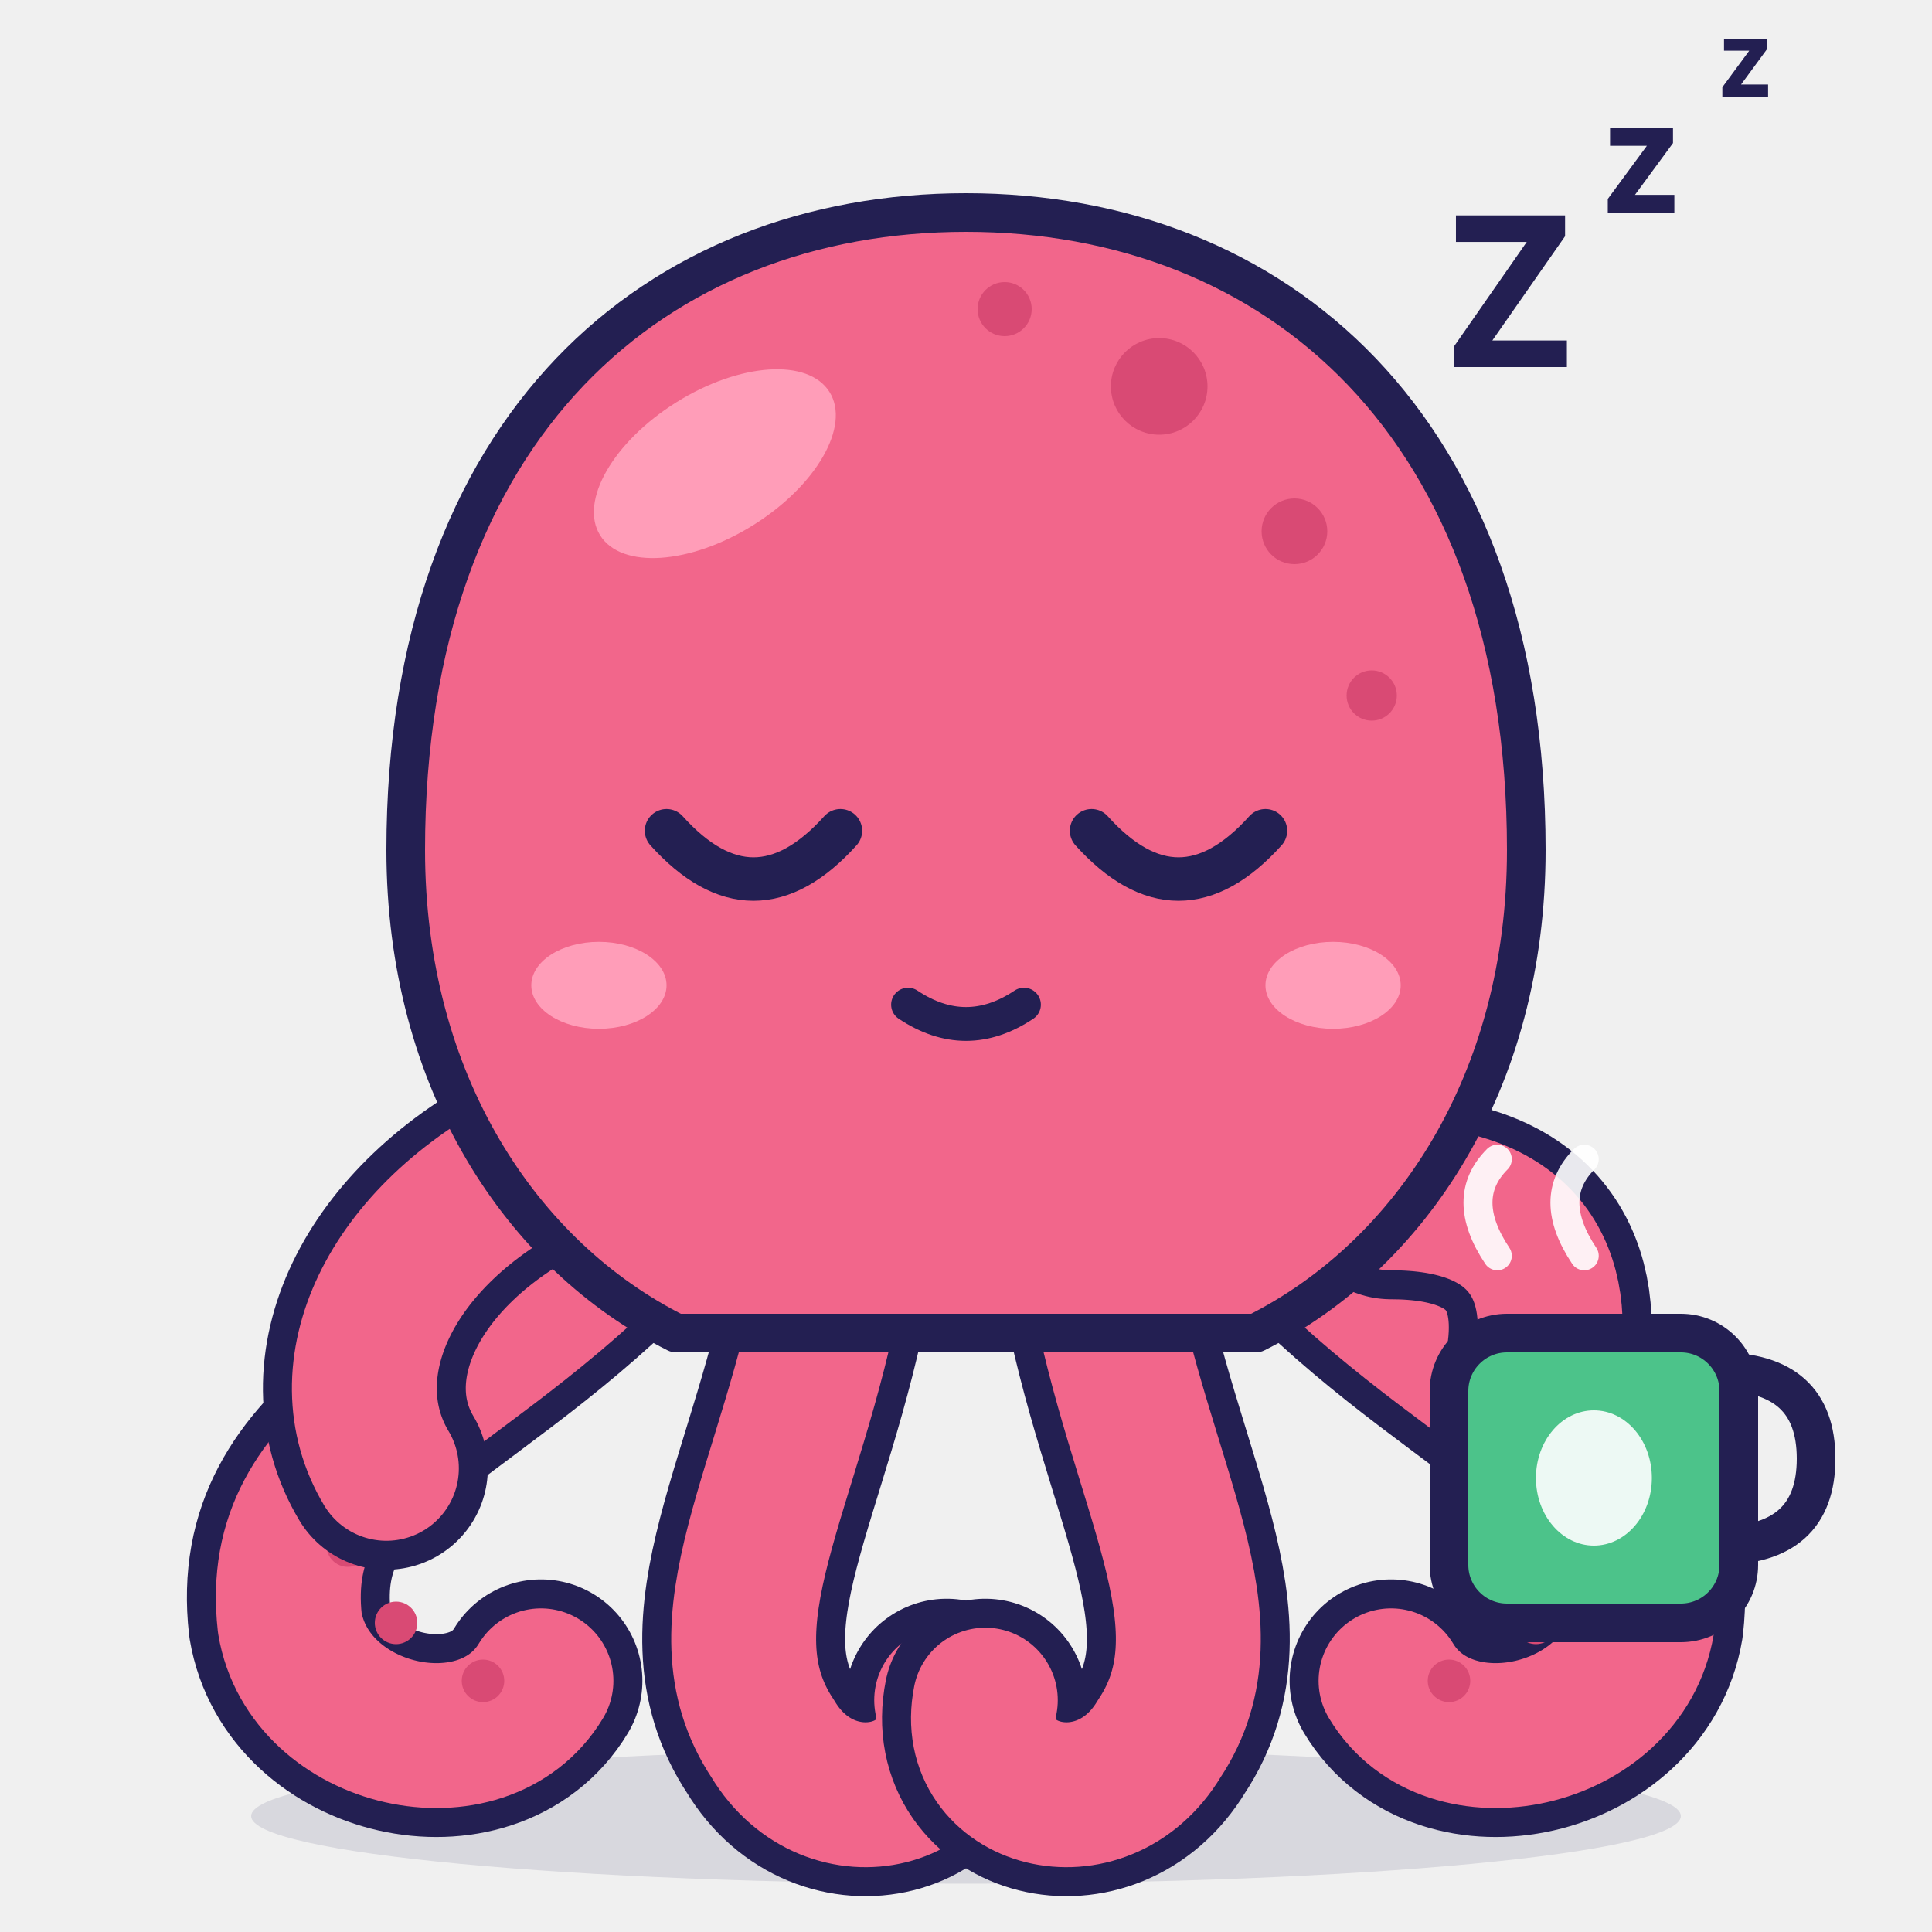
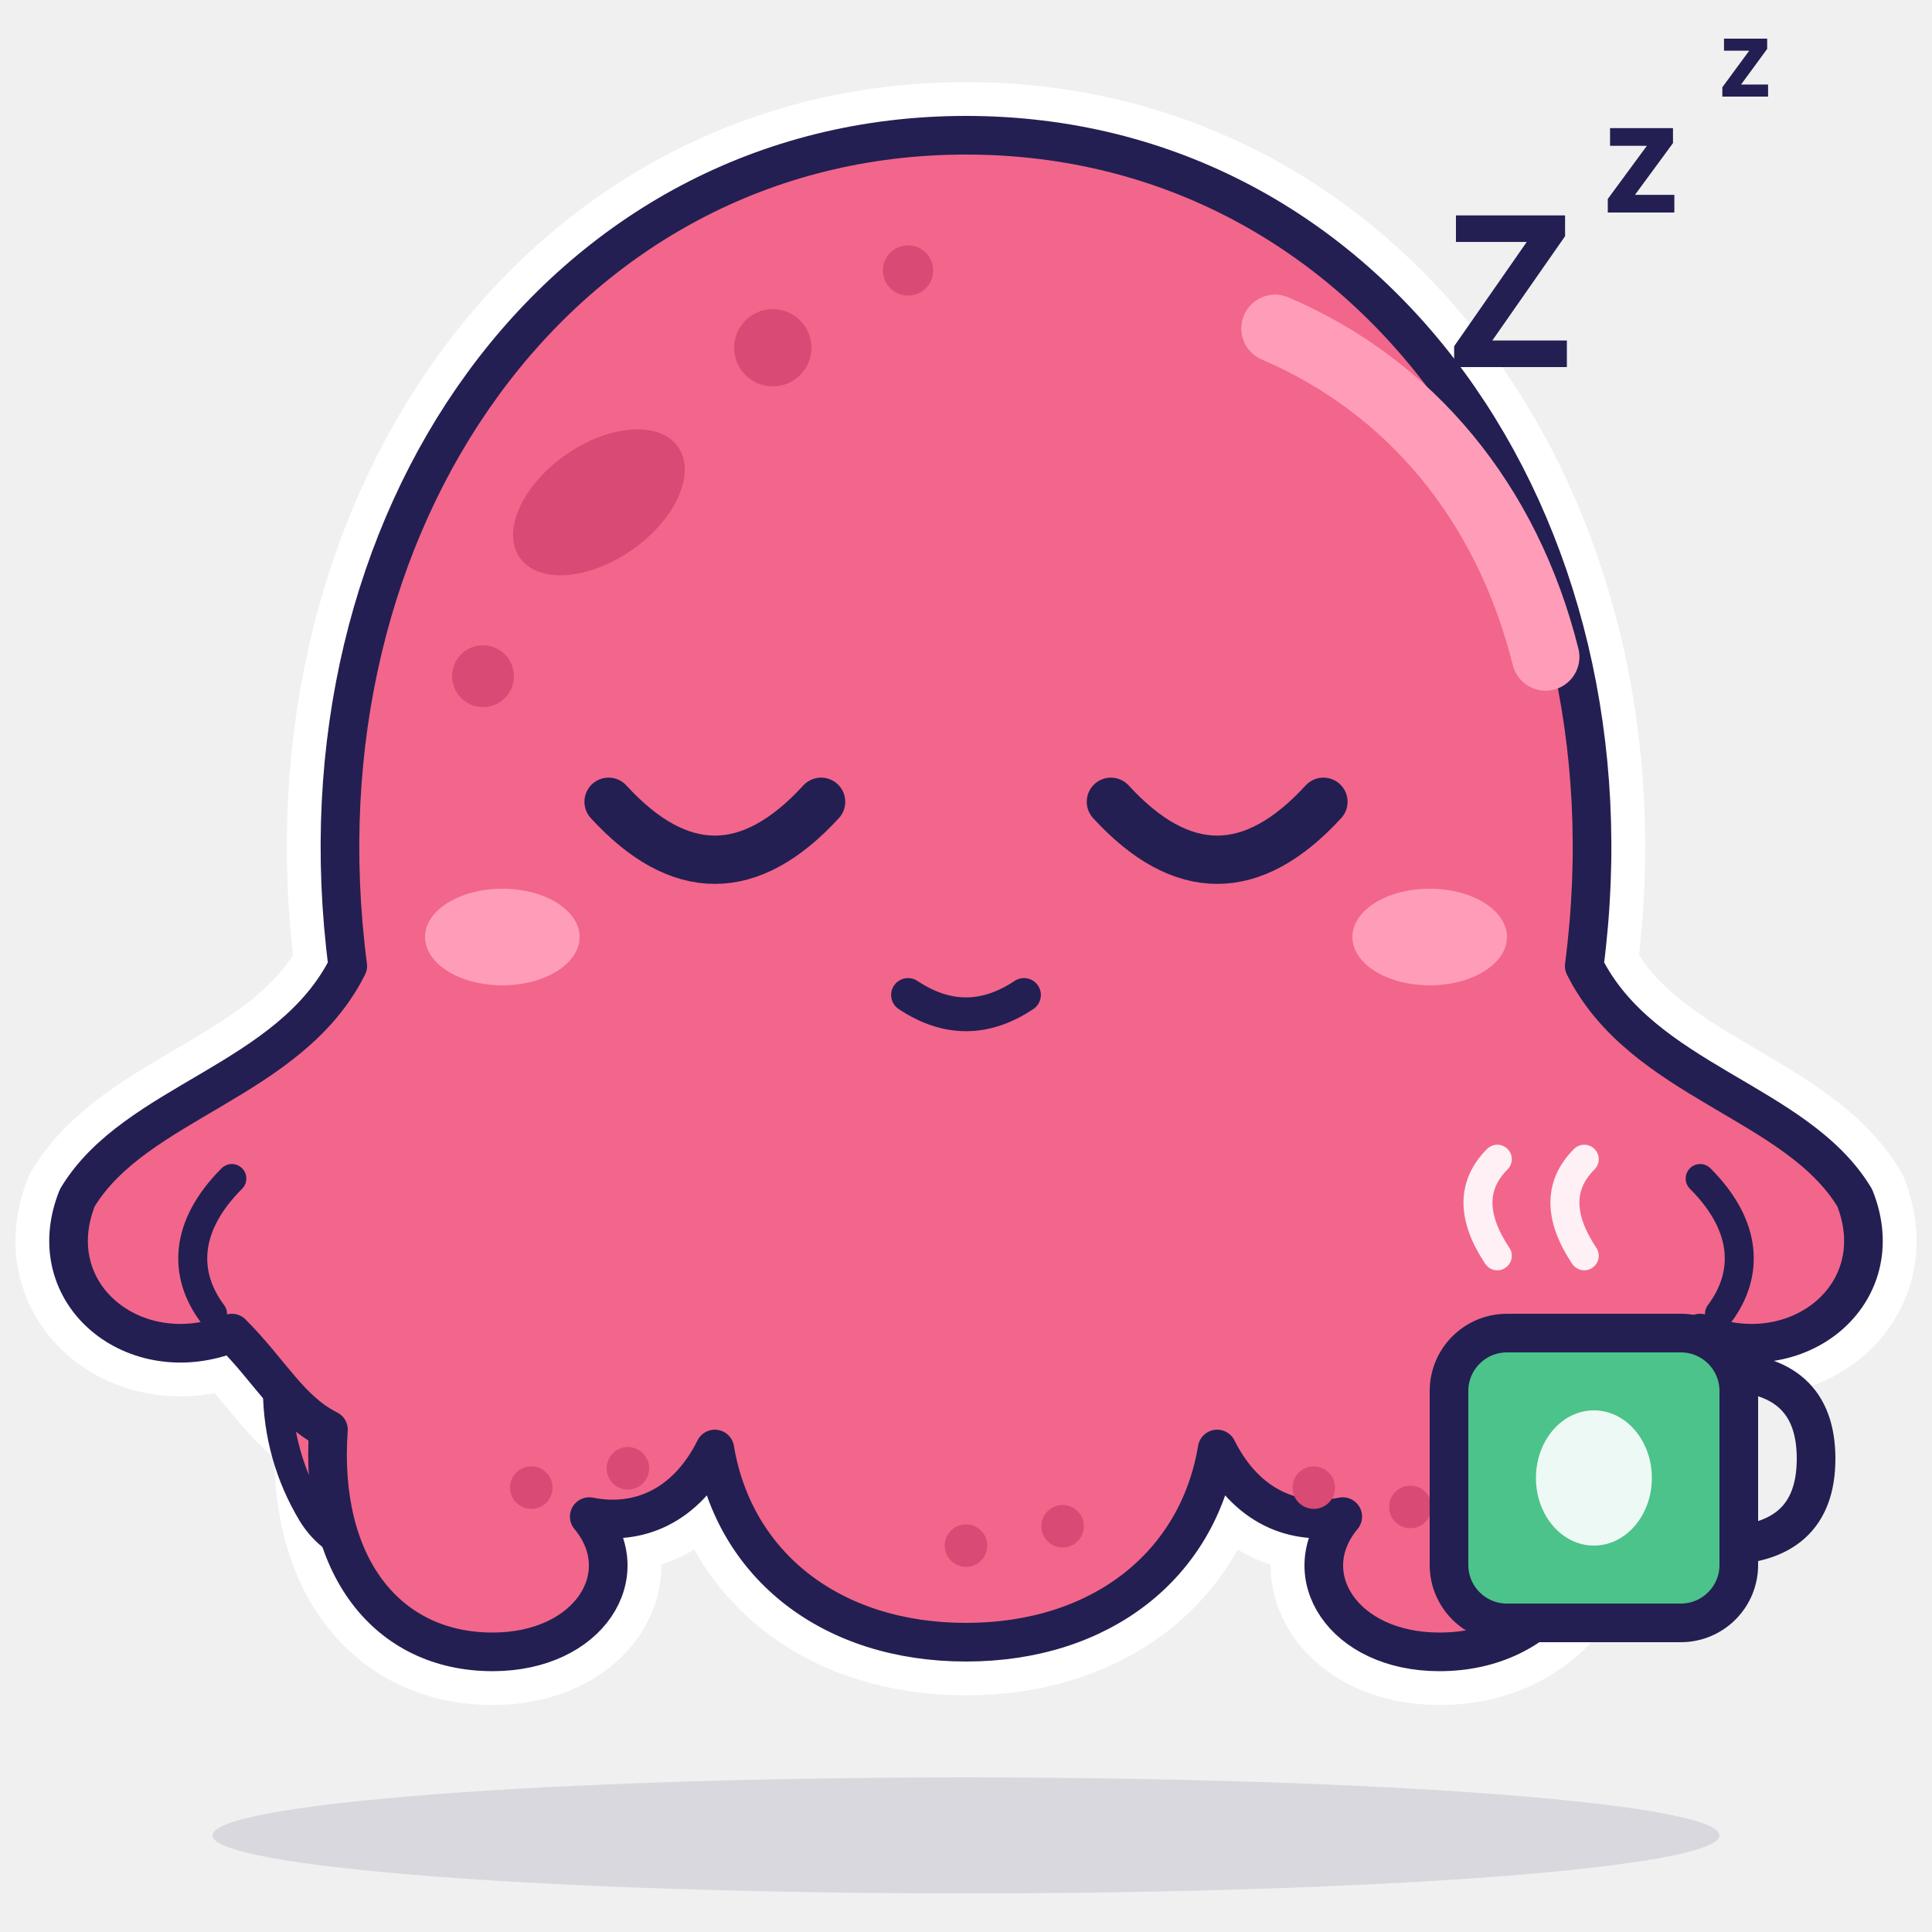
<svg xmlns="http://www.w3.org/2000/svg" viewBox="0 0 200 200" role="img" aria-label="Pouple the octopus">
-   <ellipse cx="100" cy="188" rx="74" ry="7" fill="#231F52" opacity=".12" />
-   <path d="M64 128 C46 146 28 150 30 168 C32 180 50 184 56 174" fill="none" stroke="#231F52" stroke-width="21" stroke-linecap="round" stroke-linejoin="round" />
-   <path d="M64 128 C46 146 28 150 30 168 C32 180 50 184 56 174" fill="none" stroke="#F2668B" stroke-width="15" stroke-linecap="round" stroke-linejoin="round" />
-   <path d="M86 132 C82 154 72 168 80 180 C86 190 100 186 98 176" fill="none" stroke="#231F52" stroke-width="21" stroke-linecap="round" stroke-linejoin="round" />
-   <path d="M86 132 C82 154 72 168 80 180 C86 190 100 186 98 176" fill="none" stroke="#F2668B" stroke-width="15" stroke-linecap="round" stroke-linejoin="round" />
-   <path d="M114 132 C118 154 128 168 120 180 C114 190 100 186 102 176" fill="none" stroke="#231F52" stroke-width="21" stroke-linecap="round" stroke-linejoin="round" />
-   <path d="M114 132 C118 154 128 168 120 180 C114 190 100 186 102 176" fill="none" stroke="#F2668B" stroke-width="15" stroke-linecap="round" stroke-linejoin="round" />
-   <path d="M136 128 C154 146 172 150 170 168 C168 180 150 184 144 174" fill="none" stroke="#231F52" stroke-width="21" stroke-linecap="round" stroke-linejoin="round" />
-   <path d="M136 128 C154 146 172 150 170 168 C168 180 150 184 144 174" fill="none" stroke="#F2668B" stroke-width="15" stroke-linecap="round" stroke-linejoin="round" />
-   <circle cx="36" cy="160" r="2.2" fill="#D94A74" />
-   <circle cx="41" cy="168" r="2.2" fill="#D94A74" />
-   <circle cx="50" cy="174" r="2.2" fill="#D94A74" />
-   <circle cx="164" cy="160" r="2.2" fill="#D94A74" />
-   <circle cx="159" cy="168" r="2.2" fill="#D94A74" />
-   <circle cx="150" cy="174" r="2.2" fill="#D94A74" />
+   <ellipse cx="100" cy="190" rx="78" ry="6" fill="#231F52" opacity=".12" />
+   <path d="M36 100 C30 54 58 14 100 14 C142 14 170 54 164 100 C170 112 186 114 192 124 C196 134 186 142 176 138 C172 142 170 146 166 148 C167 162 160 171 149 171 C139 171 134 163 139 157 C134 158 129 156 126 150 C124 162 114 170 100 170 C86 170 76 162 74 150 C71 156 66 158 61 157 C66 163 61 171 51 171 C40 171 33 162 34 148 C30 146 28 142 24 138 C14 142 4 134 8 124 C14 114 30 112 36 100 Z" fill="#fff" stroke="#fff" stroke-width="11" stroke-linejoin="round" />
  <path d="M56 120 C40 128 34 142 40 152" fill="none" stroke="#231F52" stroke-width="21" stroke-linecap="round" stroke-linejoin="round" />
  <path d="M56 120 C40 128 34 142 40 152" fill="none" stroke="#F2668B" stroke-width="15" stroke-linecap="round" stroke-linejoin="round" />
  <path d="M144 124 C158 124 162 132 160 142" fill="none" stroke="#231F52" stroke-width="21" stroke-linecap="round" stroke-linejoin="round" />
  <path d="M144 124 C158 124 162 132 160 142" fill="none" stroke="#F2668B" stroke-width="15" stroke-linecap="round" stroke-linejoin="round" />
-   <path d="M42 88 C42 44 68 22 100 22 C132 22 158 44 158 88 C158 112 146 130 130 138 L70 138 C54 130 42 112 42 88 Z" fill="#F2668B" stroke="#231F52" stroke-width="4" stroke-linejoin="round" />
-   <ellipse cx="74" cy="48" rx="14" ry="7.5" transform="rotate(-32 74 48)" fill="#FF9DB8" />
-   <circle cx="120" cy="40" r="5" fill="#D94A74" />
-   <circle cx="134" cy="55" r="3.4" fill="#D94A74" />
-   <circle cx="104" cy="32" r="2.8" fill="#D94A74" />
-   <circle cx="142" cy="72" r="2.6" fill="#D94A74" />
-   <ellipse cx="62" cy="102" rx="7" ry="4.5" fill="#FF9DB8" />
-   <ellipse cx="138" cy="102" rx="7" ry="4.5" fill="#FF9DB8" />
-   <path d="M69 86 Q78 96 87 86" fill="none" stroke="#231F52" stroke-width="4.5" stroke-linecap="round" />
-   <path d="M113 86 Q122 96 131 86" fill="none" stroke="#231F52" stroke-width="4.5" stroke-linecap="round" />
-   <path d="M94 104 Q100 108 106 104" fill="none" stroke="#231F52" stroke-width="3.5" stroke-linecap="round" />
+   <path d="M36 100 C30 54 58 14 100 14 C142 14 170 54 164 100 C170 112 186 114 192 124 C196 134 186 142 176 138 C172 142 170 146 166 148 C167 162 160 171 149 171 C139 171 134 163 139 157 C134 158 129 156 126 150 C124 162 114 170 100 170 C86 170 76 162 74 150 C71 156 66 158 61 157 C66 163 61 171 51 171 C40 171 33 162 34 148 C30 146 28 142 24 138 C14 142 4 134 8 124 C14 114 30 112 36 100 Z" fill="#F2668B" stroke="#231F52" stroke-width="4" stroke-linejoin="round" />
+   <path d="M176 122 C181 127 181 132 178 136" fill="none" stroke="#231F52" stroke-width="3" stroke-linecap="round" />
+   <path d="M24 122 C19 127 19 132 22 136" fill="none" stroke="#231F52" stroke-width="3" stroke-linecap="round" />
+   <path d="M132 34 C146 40 156 52 160 68" fill="none" stroke="#FF9DB8" stroke-width="7" stroke-linecap="round" />
+   <ellipse cx="62" cy="52" rx="10" ry="6" transform="rotate(-35 62 52)" fill="#D94A74" />
+   <circle cx="80" cy="36" r="4" fill="#D94A74" />
+   <circle cx="50" cy="70" r="3.2" fill="#D94A74" />
+   <circle cx="94" cy="28" r="2.6" fill="#D94A74" />
+   <circle cx="146" cy="156" r="2.2" fill="#D94A74" />
+   <circle cx="136" cy="154" r="2.2" fill="#D94A74" />
+   <circle cx="100" cy="160" r="2.2" fill="#D94A74" />
+   <circle cx="110" cy="158" r="2.2" fill="#D94A74" />
+   <circle cx="55" cy="154" r="2.2" fill="#D94A74" />
+   <circle cx="65" cy="152" r="2.2" fill="#D94A74" />
+   <g transform="translate(0 -15)">
+     <ellipse cx="52" cy="112" rx="8" ry="5" fill="#FF9DB8" />
+     <ellipse cx="148" cy="112" rx="8" ry="5" fill="#FF9DB8" />
+     <path d="M63 98 Q74 110 85 98" fill="none" stroke="#231F52" stroke-width="5" stroke-linecap="round" />
+     <path d="M115 98 Q126 110 137 98" fill="none" stroke="#231F52" stroke-width="5" stroke-linecap="round" />
+     <path d="M94 118 Q100 122 106 118" fill="none" stroke="#231F52" stroke-width="3.5" stroke-linecap="round" />
+   </g>
  <path d="M155 130 q-4 -6 0 -10 M164 130 q-4 -6 0 -10" fill="none" stroke="#fff" stroke-width="3" stroke-linecap="round" opacity=".9" />
  <path d="M178 142 q10 0 10 9 q0 9 -10 9" fill="none" stroke="#231F52" stroke-width="4" stroke-linecap="round" />
  <rect x="150" y="138" width="30" height="30" rx="6" fill="#4CC38A" stroke="#231F52" stroke-width="4" />
  <ellipse cx="165" cy="153" rx="6" ry="7" fill="#fff" opacity=".9" />
  <g fill="#231F52" font-family="ui-rounded, Arial Rounded MT Bold, system-ui, sans-serif" font-weight="800">
    <text x="150" y="38" font-size="22">Z</text>
    <text x="166" y="22" font-size="16">z</text>
    <text x="178" y="10" font-size="11">z</text>
  </g>
</svg>
